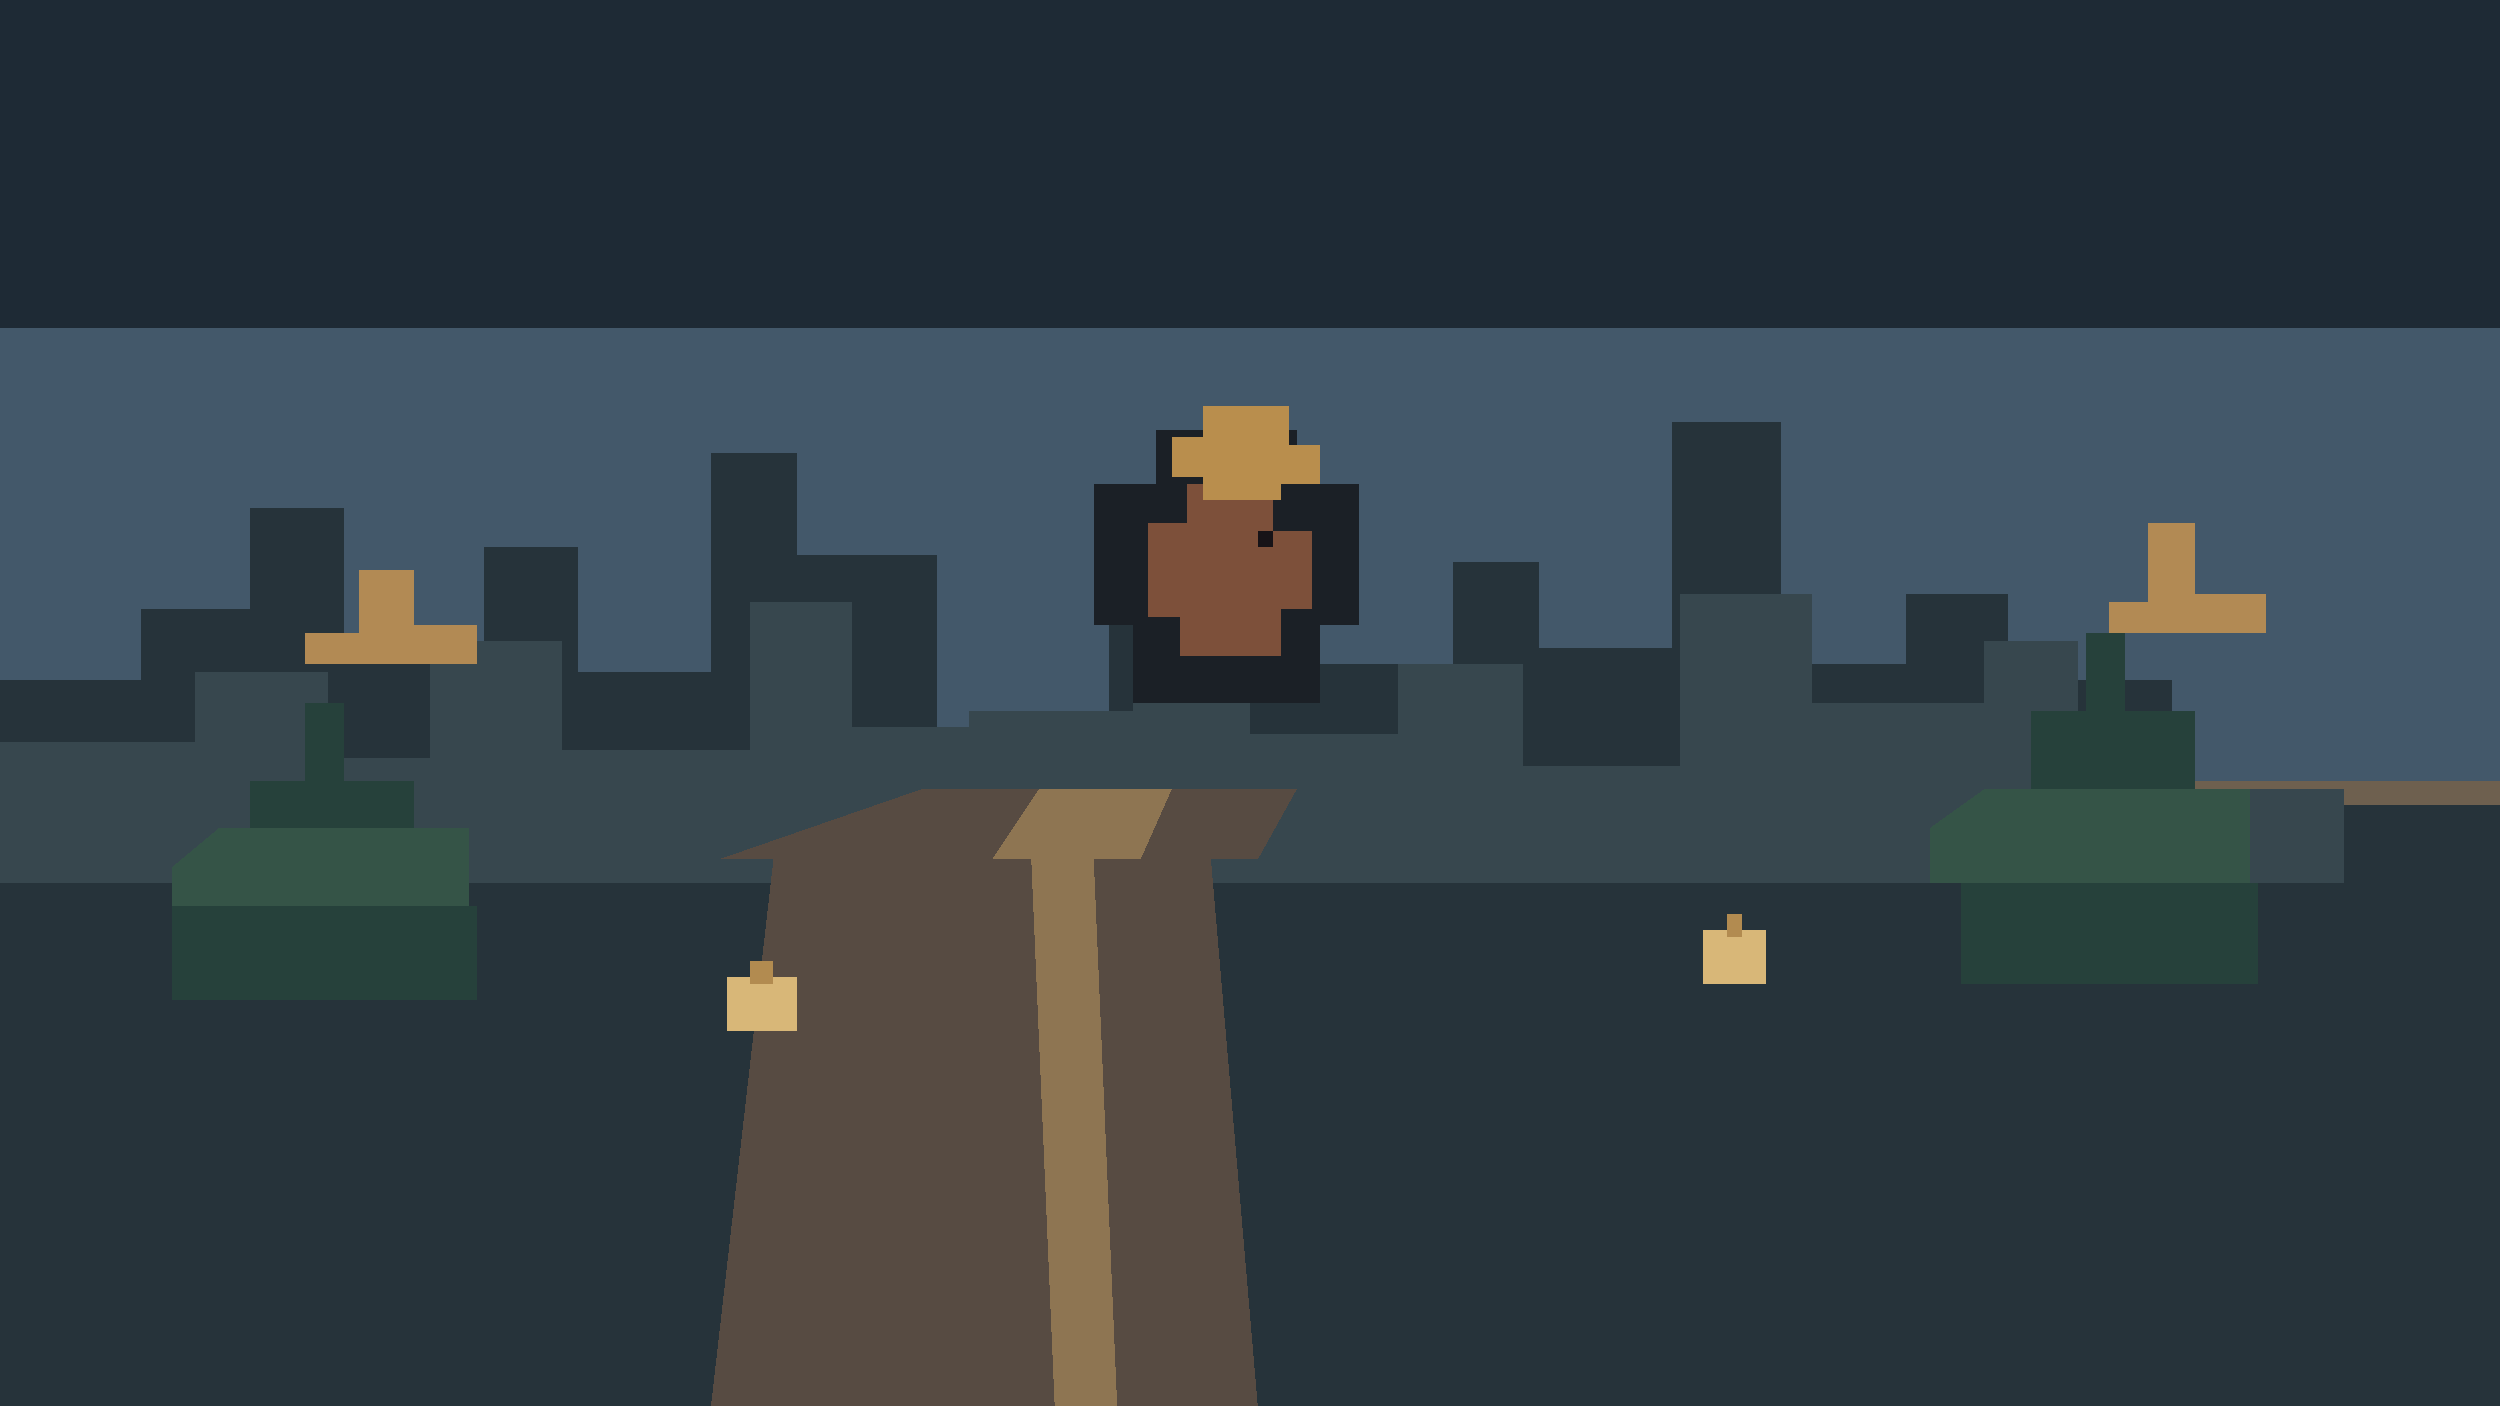
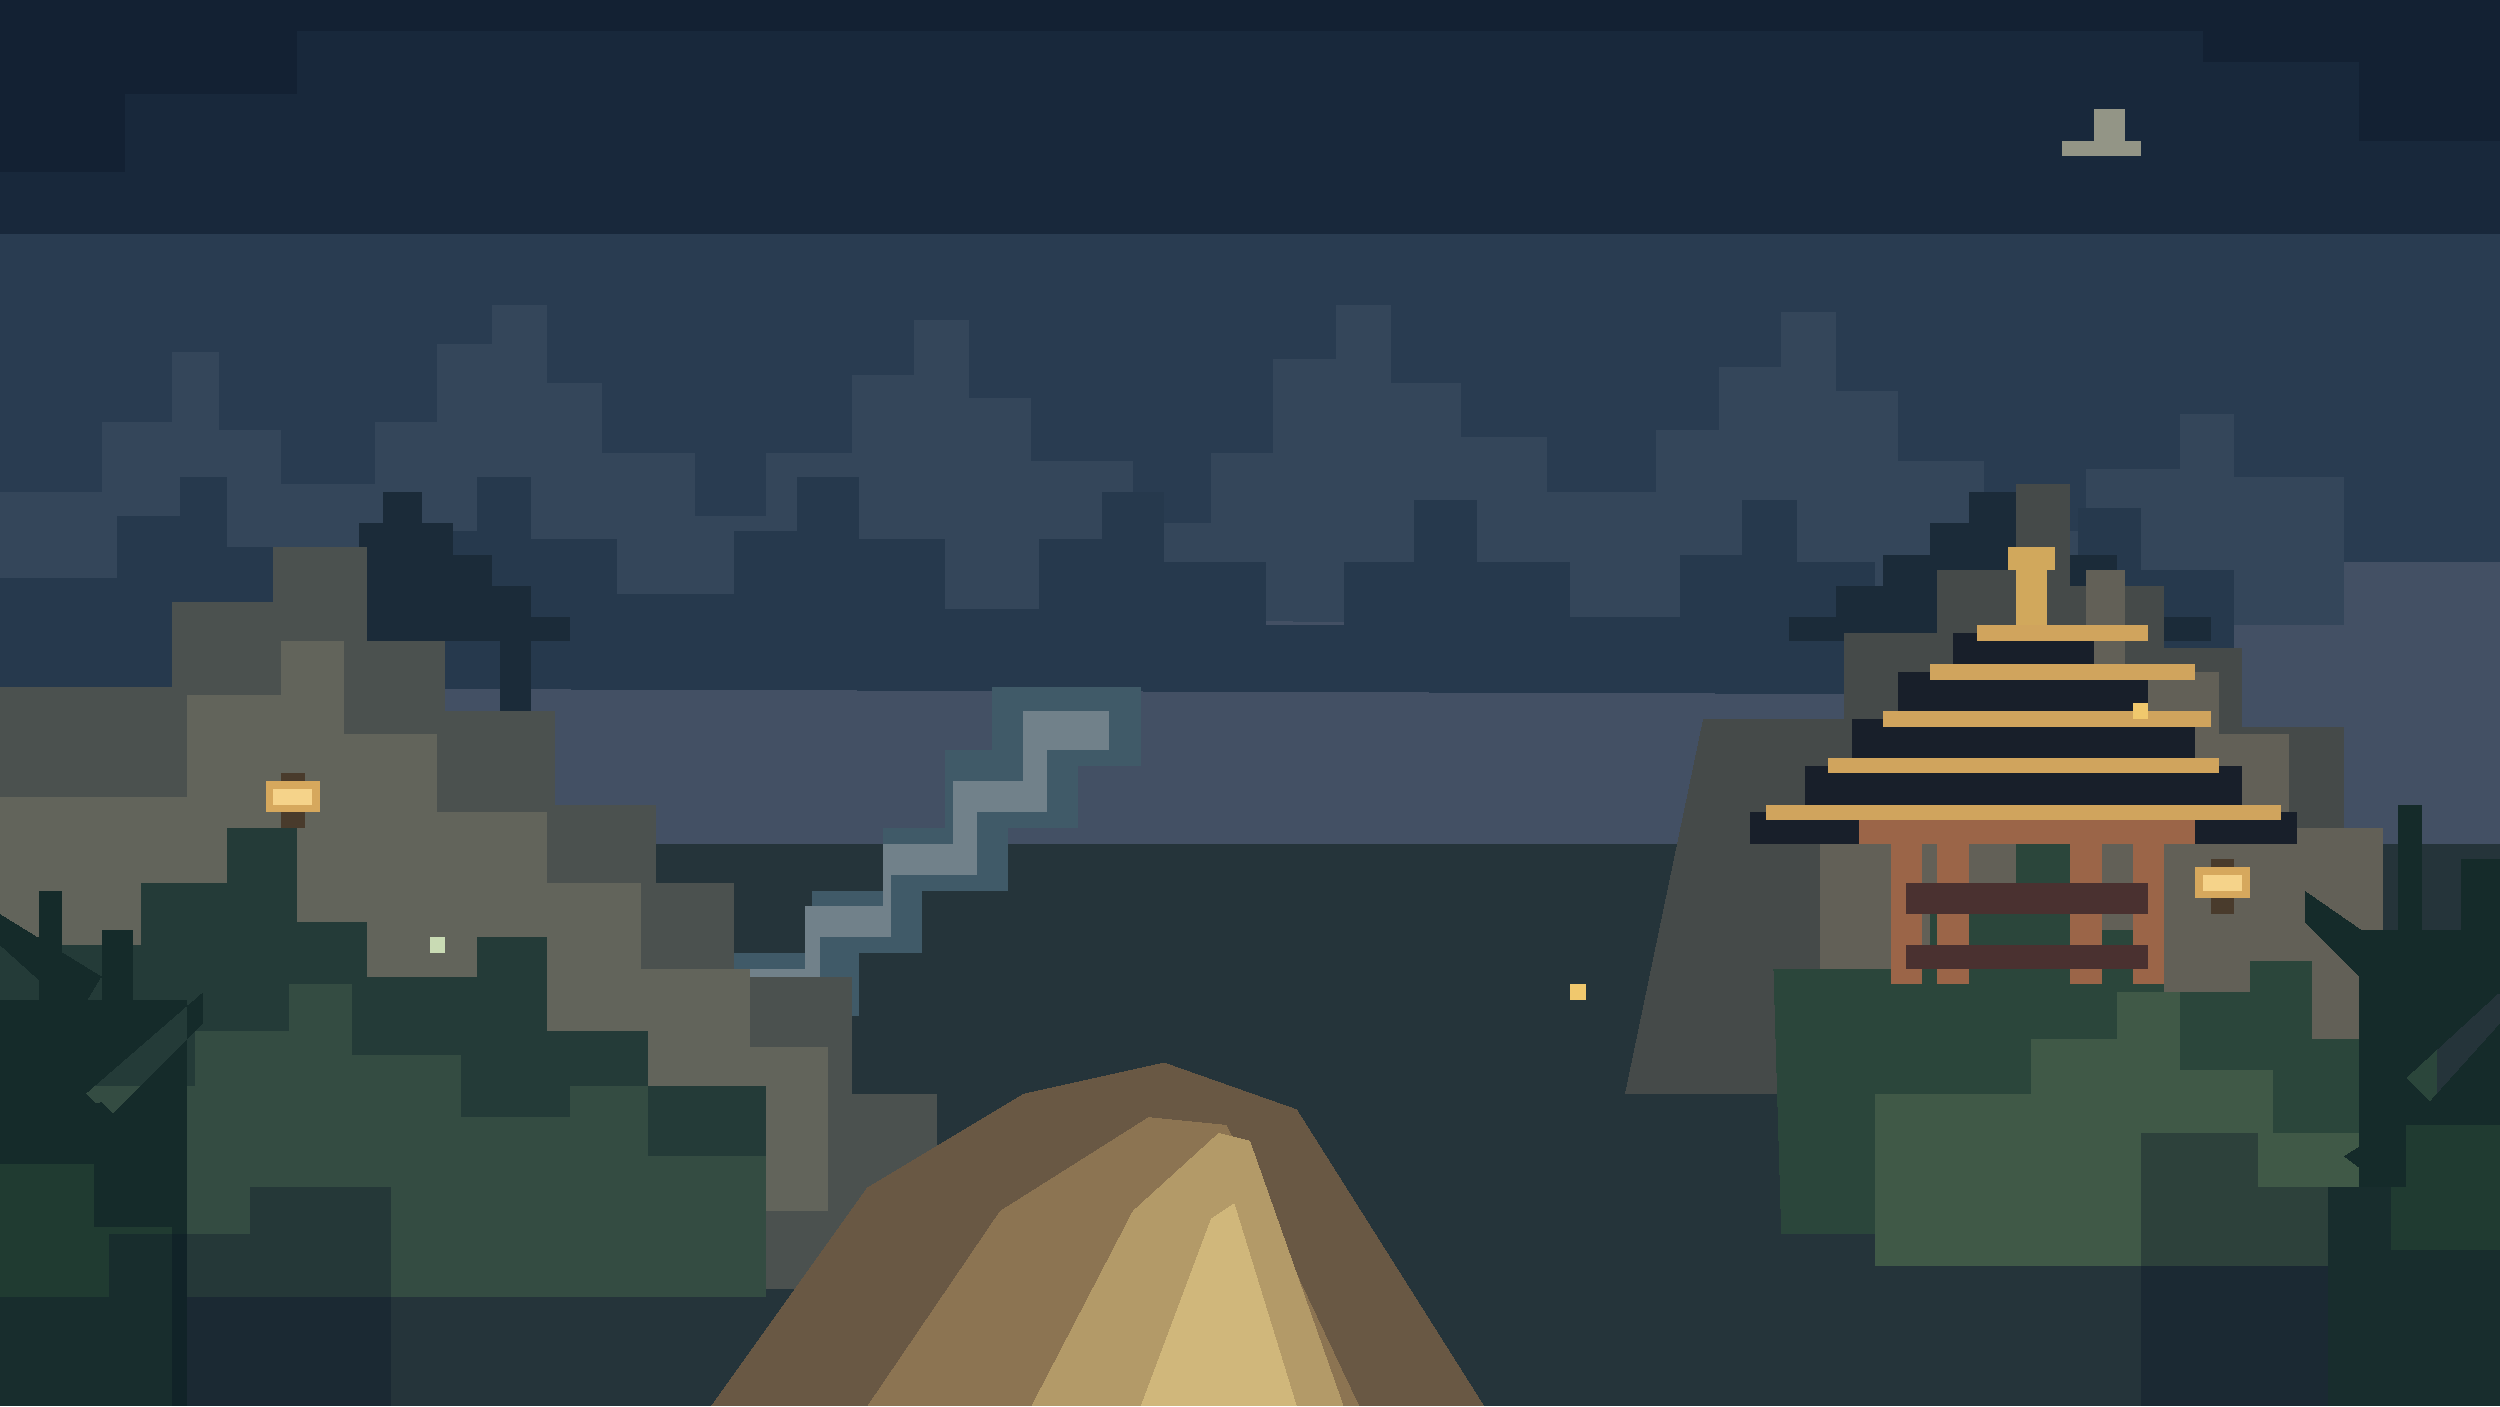
<svg xmlns="http://www.w3.org/2000/svg" width="1280" height="720" viewBox="0 0 320 180" shape-rendering="crispEdges">
-   <rect width="320" height="180" fill="#1e2a35" />
-   <rect y="42" width="320" height="58" fill="#43586a" />
-   <rect y="100" width="320" height="80" fill="#6e604f" />
-   <path fill="#26333a" d="M0 104V87h18V78h14V65h12v18h18V70h12v16h17V58h11v13h18v25h22V77h13V63h14v22h17V72h11v11h17V54h14v31h16V76h13v11h21v17h19v-1h23v77H0z" />
-   <path fill="#37474e" d="M0 113V95h25V86h17V97h13V82h17v14h24V77h13v16h15V91h21V74h15v20h19V85h16v13h20V76h17v14h22V82h12v19h34v12H0z" />
-   <path fill="#574b42" d="M118 101h48l-5 9h-6l6 70H91l8-70h-7z" />
-   <path fill="#8e7552" d="M133 101h17l-4 9h-6l3 70h-8l-3-70h-5z" />
-   <path fill="#26413b" d="M22 116h10v-16h7v-10h5v10h9v16h8v12H22zM251 113h9v-22h7V81h5v10h9v22h8v13h-38z" />
-   <path fill="#355447" d="M28 106h32v10H22v-5zM254 101h34v12h-41v-7z" />
-   <path fill="#b28a54" d="M46 73h7v7h8v5H39v-4h7zM275 67h6v9h9v5h-20v-4h5z" />
-   <path fill="#1b2026" d="M148 55h18v7h8v18h-5v10h-24V80h-5V62h8z" />
-   <path fill="#7d503a" d="M152 62h11v6h5v10h-4v6h-13v-5h-4V67h5z" />
-   <path fill="#b98e4d" d="M154 52h11v5h4v5h-5v2h-10v-3h-4v-5h4z" />
-   <rect x="161" y="68" width="2" height="2" fill="#171317" />
-   <path fill="#d8b778" d="M93 125h9v7h-9zM218 119h8v7h-8z" />
-   <path fill="#b28b50" d="M96 123h3v3h-3zM221 117h2v3h-2z" />
+   <rect width="320" height="180" fill="#111c2c" />
+   <rect width="320" height="30" fill="#18283b" />
+   <rect y="30" width="320" height="42" fill="#293c51" />
+   <rect y="72" width="320" height="36" fill="#435064" />
+   <rect y="108" width="320" height="72" fill="#25343a" />
+   <g id="layer-far-ridges" fill="#34465a">
+     <path d="M0 79V63h13V54h9V45h6V55h8V62h12V54h8V44h7V39h7V49h7V58h12V66h9V58h11V48h8V41h7V51h8V59h13V67h10V58h8V46h8V39h7V49h9V56h11V63h14V55h8V47h8V40h7V50h8V59h11V68h13V60h12V53h7V61h14V80z" />
+     <path fill="#26394d" d="M0 88V74h15V66h8V61h6V70h10V76h14V68h8V61h7V69h11V76h15V68h8V61h8V69h11V78h12V69h8V63h8V72h13V80h10V72h9V64h8V72h12V79h14V71h8V64h7V72h10V79h15V71h11V65h8V73h12V89z" />
+   </g>
+   <g id="layer-distant-temple" fill="#1b2b39">
+     <path d="M31 79h42v3H31zM36 75h32v4H36zM41 71h22v4H41zM46 67h12v4H46zM49 63h5v4h-5zM37 82h4v14h-4zM64 82h4v14h-4z" />
+     <path d="M229 79h54v3h-54zM235 75h42v4h-42zM241 71h30v4h-30zM247 67h18v4h-18zM252 63h8v4h-8zM238 82h4v17h-4zM270 82h4v17h-4z" />
+   </g>
+   <path id="layer-river-road" fill="#405a68" d="M127 88h19v10h-8v8h-9v8h-11v8h-8v8H96v8H82v8H0v-8h74v-8h17v-8h13v-8h9v-8h8v-10h6z" />
+   <path fill="#71818a" d="M131 91h11v5h-8v8h-9v8h-11v8h-9v8H92v8H76v5H0v-3h74v-6h16v-8h13v-8h10v-8h9v-8h9z" />
+   <g id="layer-midground-cliffs">
+     <path fill="#4b514f" d="M0 88h22V77h13V70h12V82h10v9h14v12h13v10h10v12h15v15h11v25H0z" />
+     <path fill="#62645b" d="M0 102h24V89h12V82h8v12h12v10h14v9h12v11h14v10h10v21H0z" />
+     <path fill="#243b38" d="M0 121h18v-8h11v-7h9v12h9v7h14v-5h9v12h13v7h15v21H0z" />
+     <path fill="#344c42" d="M0 139h25v-7h12v-6h8v9h14v8h14v-4h10v9h15v18H0z" />
+     <path fill="#454a49" d="M218 92h18V81h12V73h10V62h7v13h12v8h10v10h13v47h-92z" />
+     <path fill="#626057" d="M233 104h15V91h12V81h7V73h5v13h12v8h9v12h12v30h-72z" />
+     <path fill="#2b463b" d="M227 124h20v-9h11v-7h8v11h11v8h11v-4h8v10h16v25h-84z" />
+     <path fill="#405947" d="M240 140h20v-7h11v-6h8v10h12v8h14v17h-65z" />
+   </g>
+   <g id="layer-pilgrimage-temple">
+     <path fill="#181f2a" d="M224 104h70v4h-70zM231 98h56v6h-56zM237 92h44v6h-44zM243 86h32v6h-32zM250 81h18v5h-18z" />
+     <path fill="#9b6548" d="M238 105h43v3h-43zM242 108h4v18h-4zM273 108h4v18h-4zM248 108h4v18h-4zM265 108h4v18h-4z" />
+     <path fill="#d0a45d" d="M226 103h66v2h-66zM234 97h50v2h-50zM241 91h42v2h-42zM247 85h34v2h-34zM253 80h22v2h-22z" />
+     <path fill="#4a3130" d="M244 113h31v4h-31zM244 121h31v3h-31z" />
+     <path fill="#d1a85c" d="M258 73h4v7h-4zM257 70h6v3h-6z" />
+   </g>
+   <path id="layer-foreground-path" fill="#695844" d="M91 180l20-28 20-12 18-4 17 6 24 38z" />
+   <path fill="#8c7452" d="M111 180l17-25 19-12 10 1 17 36z" />
+   <path fill="#b39a68" d="M132 180l13-25 11-10 4 1 12 34z" />
+   <path fill="#d0b77b" d="M146 180l9-24 3-2 8 26z" />
+   <g id="layer-foreground-foliage" fill="#152b2a">
+     <path d="M0 180V128h5v-14h3v14h5v-9h4v9h7v52zM10 130l-10-9v-4l13 8zM14 143l12-12v-4l-15 13zM2 151l-2-4 13-6 3 3z" />
+     <path d="M302 180V119h5v-16h3v16h5v-9h5v70zM305 128l-10-10v-4l13 9zM311 141l9-10v-4l-12 11zM304 151l-4-3 13-8 3 3z" />
+     <path fill="#203b31" d="M0 180v-31h12v8h10v23zM298 180v-28h10v-8h12v36z" />
+   </g>
+   <g id="layer-lanterns">
+     <rect x="36" y="99" width="3" height="7" fill="#493b2c" />
+     <rect x="34" y="100" width="7" height="4" fill="#d6a85d" />
+     <rect x="35" y="101" width="5" height="2" fill="#f5d38a" />
+     <rect x="283" y="110" width="3" height="7" fill="#493b2c" />
+     <rect x="281" y="111" width="7" height="4" fill="#d6a85d" />
+     <rect x="282" y="112" width="5" height="2" fill="#f5d38a" />
+     <rect x="201" y="126" width="2" height="2" fill="#f0c86d" />
+     <rect x="55" y="120" width="2" height="2" fill="#c9dbb4" />
+     <rect x="273" y="90" width="2" height="2" fill="#f0c86d" />
+   </g>
+   <path fill="#0a1524" opacity=".35" d="M0 0h320v18h-18V8h-20V4H38v8H16v10H0zM0 180v-14h14v-8h18v-6h18v28zM320 180v-20h-14v-8h-17v-7h-15v35z" />
+   <path fill="#d6d0ad" opacity=".65" d="M264 18h8v2h-8zM268 14h4v4h-4zM272 18h2v2h-2z" />
</svg>
